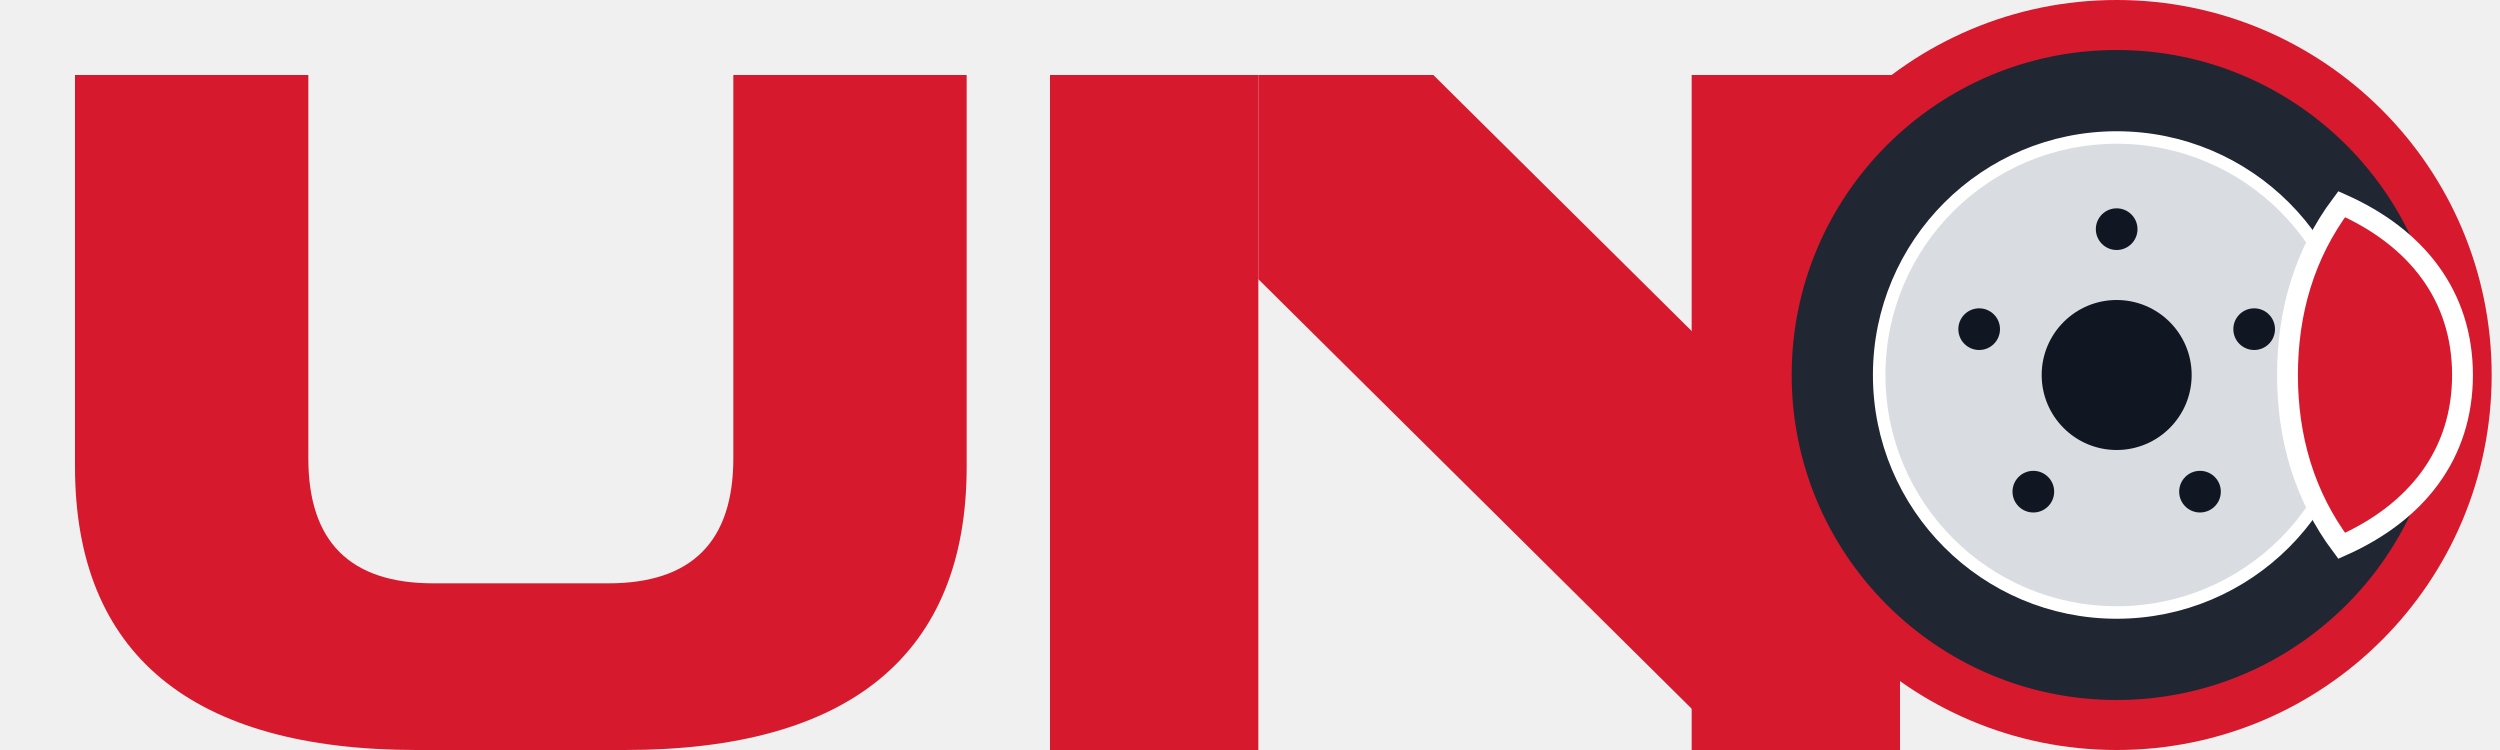
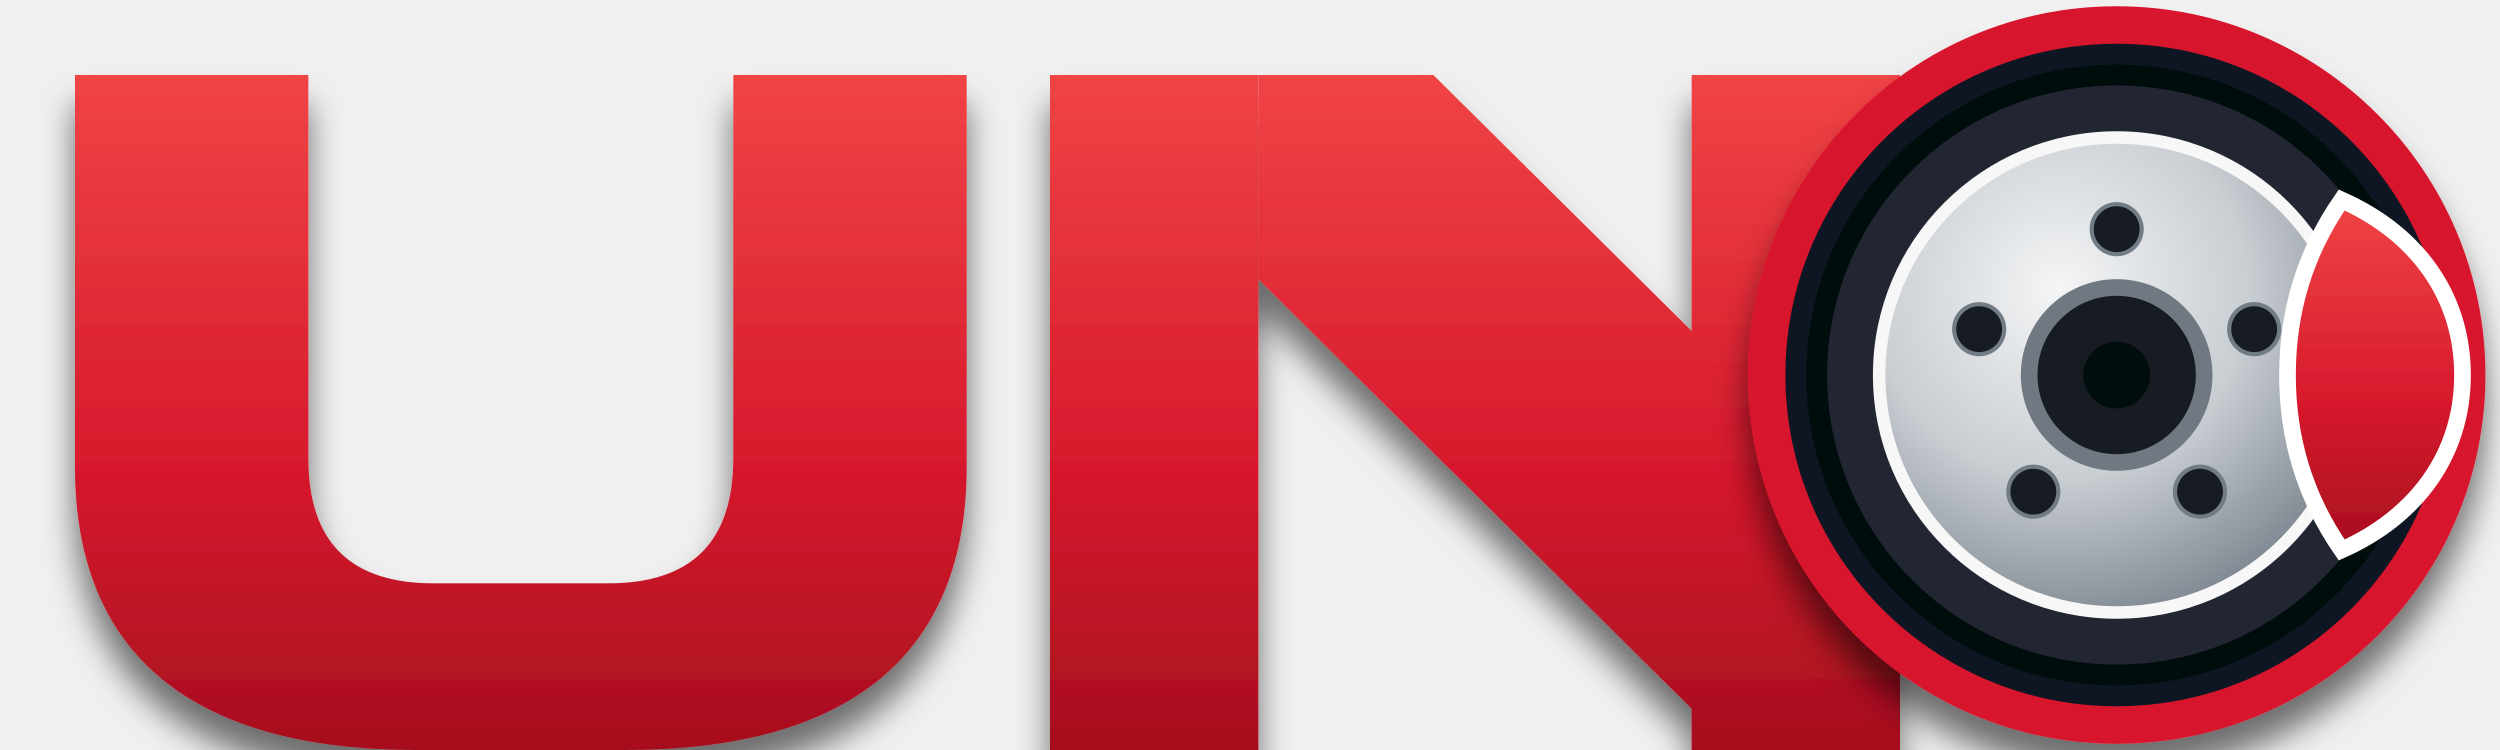
<svg xmlns="http://www.w3.org/2000/svg" viewBox="0 0 600 180" role="img" aria-labelledby="title desc">
-   <g fill="#D7192D">
+   <defs>
+     <linearGradient id="unoRed" x1="0" y1="0" x2="0" y2="1">
+       <stop offset="0" stop-color="#f04445" />
+       <stop offset=".58" stop-color="#d7192d" />
+       <stop offset="1" stop-color="#a60f1e" />
+     </linearGradient>
+     <radialGradient id="steel" cx="38%" cy="32%" r="72%">
+       <stop offset="0" stop-color="#f4f5f6" />
+       <stop offset=".55" stop-color="#c9ced3" />
+       <stop offset="1" stop-color="#7e8790" />
+     </radialGradient>
+     <filter id="shadow" x="-15%" y="-15%" width="140%" height="145%">
+       <feDropShadow dx="0" dy="7" stdDeviation="4" flood-color="#000" flood-opacity=".55" />
+     </filter>
+   </defs>
+   <g fill="url(#unoRed)" filter="url(#shadow)">
    <path d="M18 18h56v92c0 20 10 30 30 30h42c20 0 30-10 30-30V18h56v94c0 45-28 68-82 68H100c-54 0-82-23-82-68V18Z" />
    <path d="M252 18h50v162h-50Z" />
    <path d="M406 18h50v162h-50Z" />
    <path d="M286 18h58l112 111v51h-40L302 67V18Z" />
  </g>
-   <g transform="translate(508 90)">
-     <circle r="84" fill="#202733" stroke="#D7192D" stroke-width="12" />
-     <circle r="57" fill="#D9DDE2" stroke="#FFFFFF" stroke-width="3" />
-     <circle r="18" fill="#111722" />
-     <g fill="#111722">
-       <circle cx="0" cy="-35" r="5" />
-       <circle cx="33" cy="-11" r="5" />
-       <circle cx="20" cy="28" r="5" />
-       <circle cx="-20" cy="28" r="5" />
-       <circle cx="-33" cy="-11" r="5" />
+   <g transform="translate(508 90)" filter="url(#shadow)">
+     <circle r="84" fill="#111722" stroke="#d7192d" stroke-width="9" />
+     <circle r="72" fill="#202733" stroke="#05070b" stroke-width="5" />
+     <circle r="57" fill="url(#steel)" stroke="#f7f7f7" stroke-width="3" />
+     <circle r="21" fill="#151a22" stroke="#6f7881" stroke-width="4" />
+     <g fill="#161b23" stroke="#727b84" stroke-width="1">
+       <circle cx="0" cy="-35" r="6" />
+       <circle cx="33" cy="-11" r="6" />
+       <circle cx="20" cy="28" r="6" />
+       <circle cx="-20" cy="28" r="6" />
+       <circle cx="-33" cy="-11" r="6" />
    </g>
-     <path d="M54-41c18 8 29 22 29 41S72 33 54 41C45 29 41 15 41 0s4-29 13-41Z" fill="#D7192D" stroke="#FFFFFF" stroke-width="5" />
+     <circle r="8" fill="#05070b" />
+     <path d="M54-42c18 8 29 23 29 42S72 34 54 42C45 29 41 15 41 0s4-29 13-42Z" fill="url(#unoRed)" stroke="#fff" stroke-width="4" />
  </g>
</svg>
